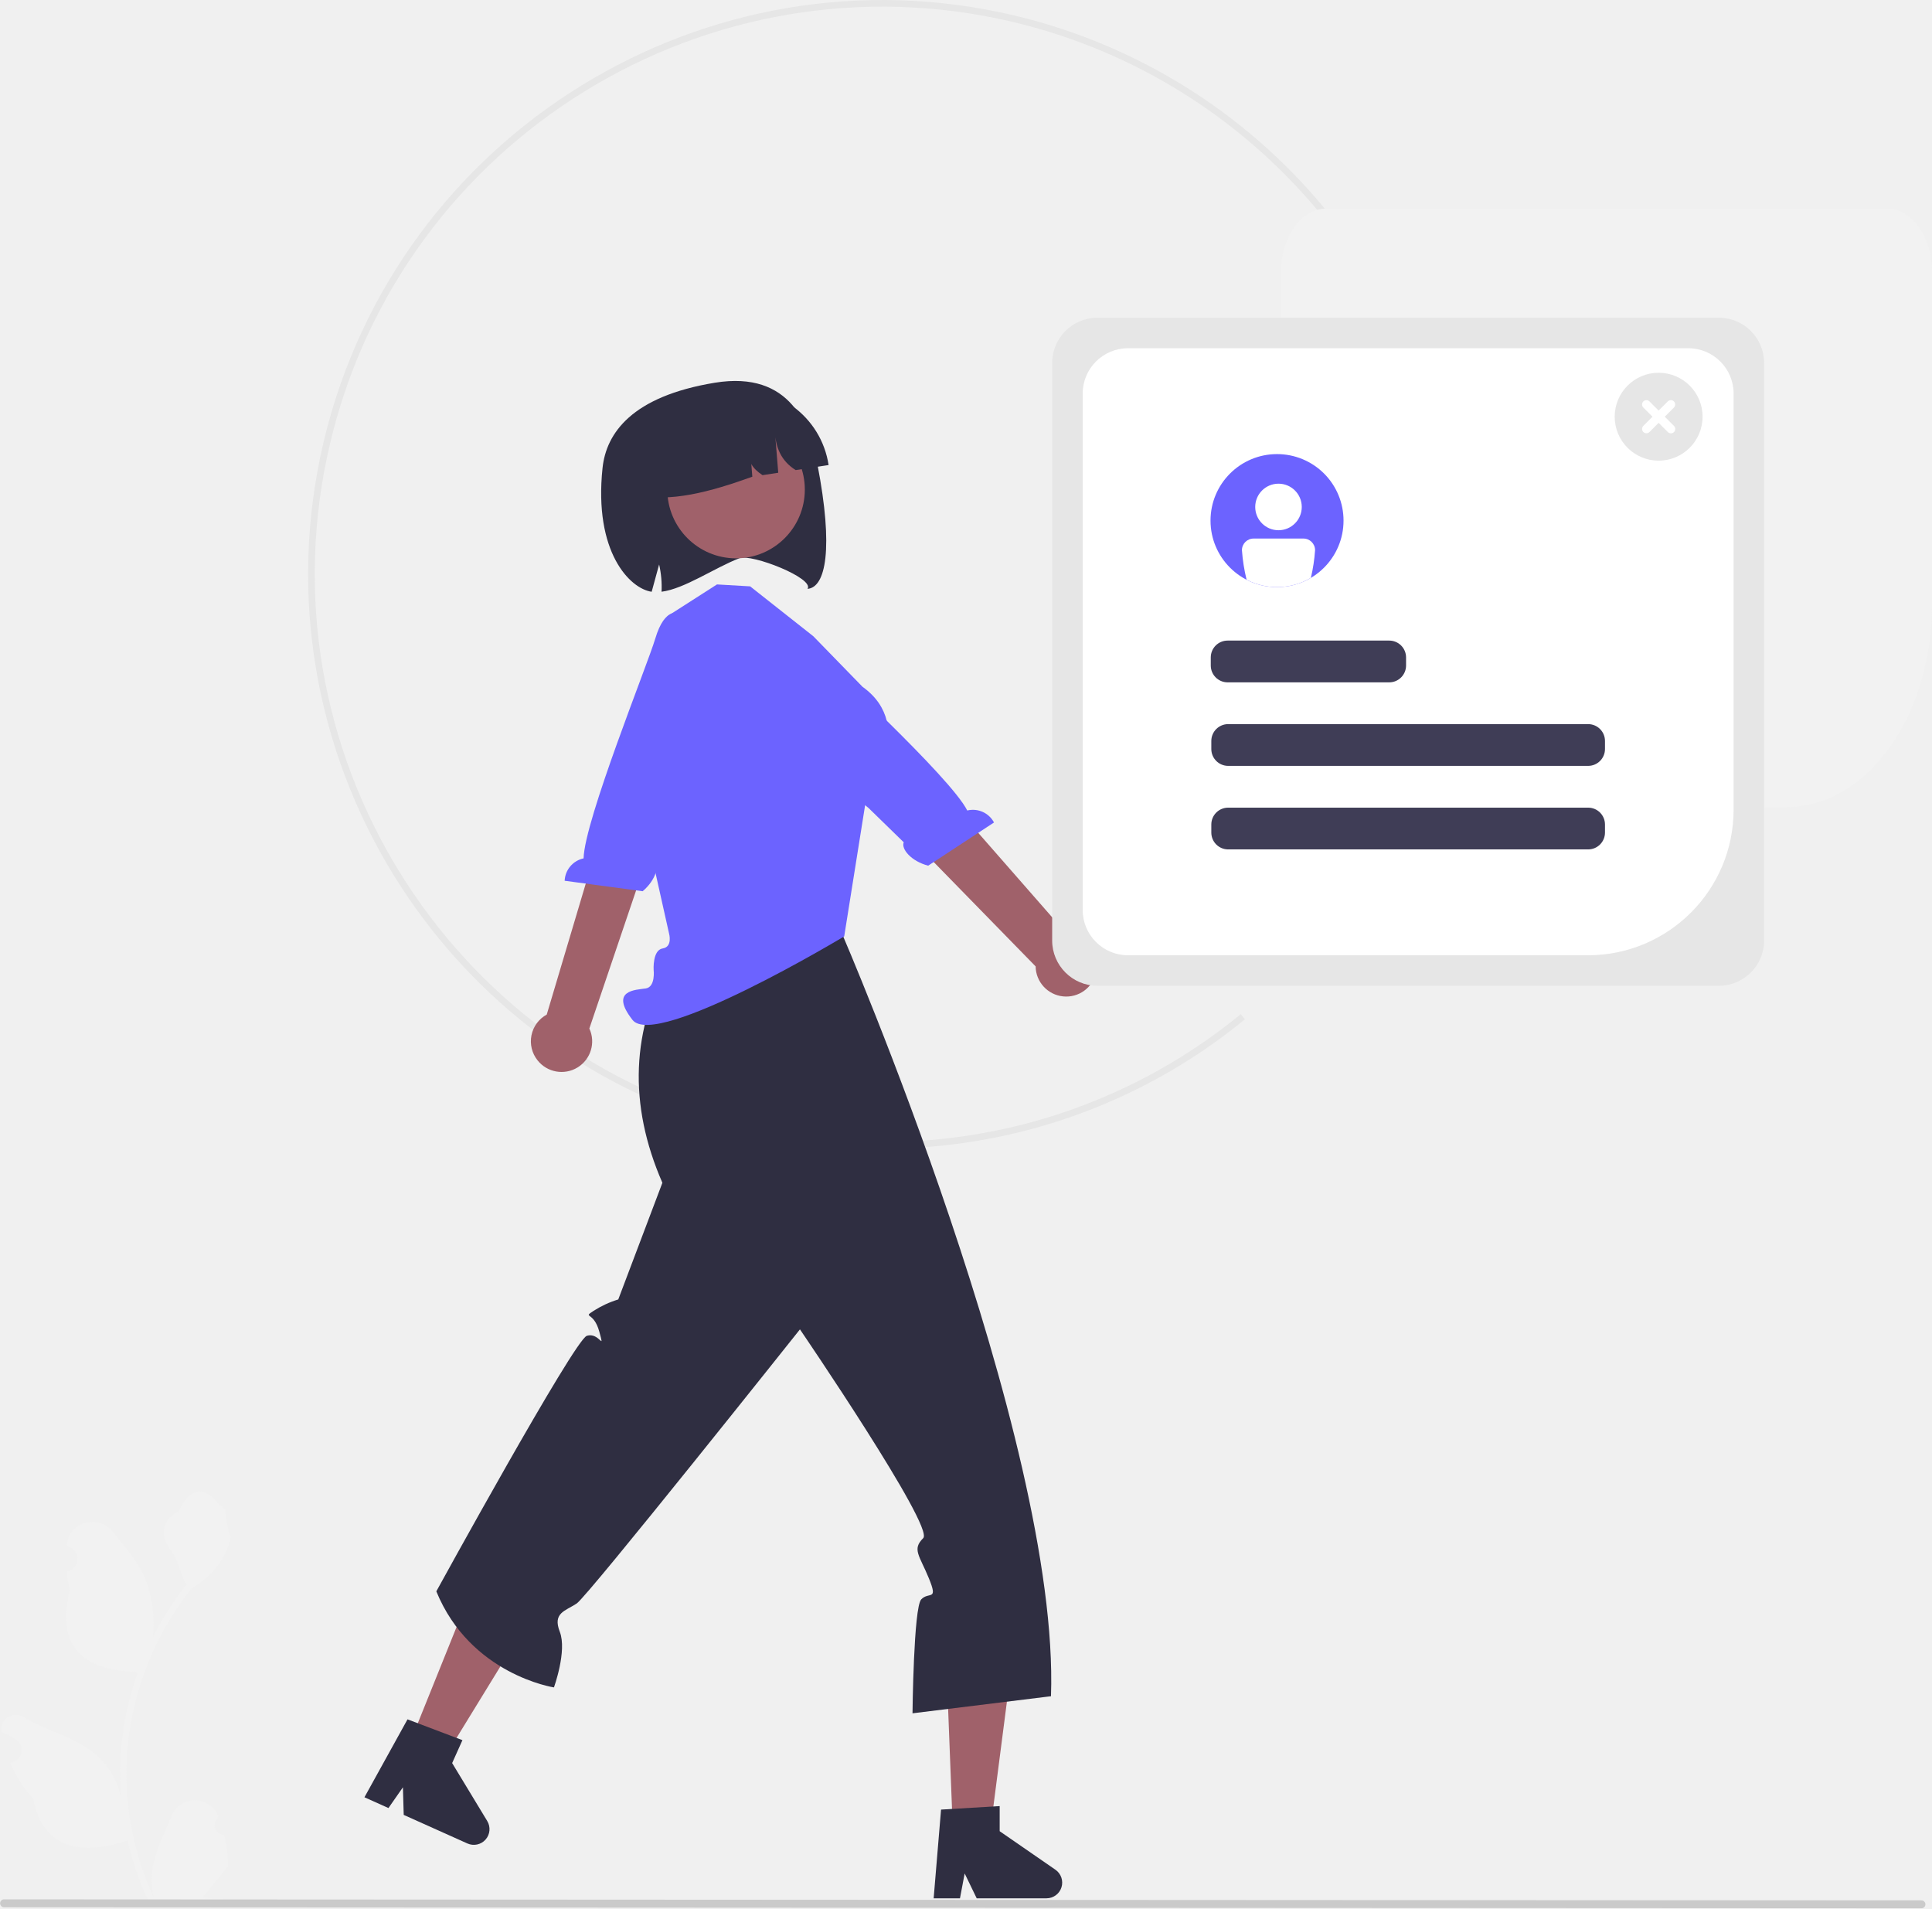
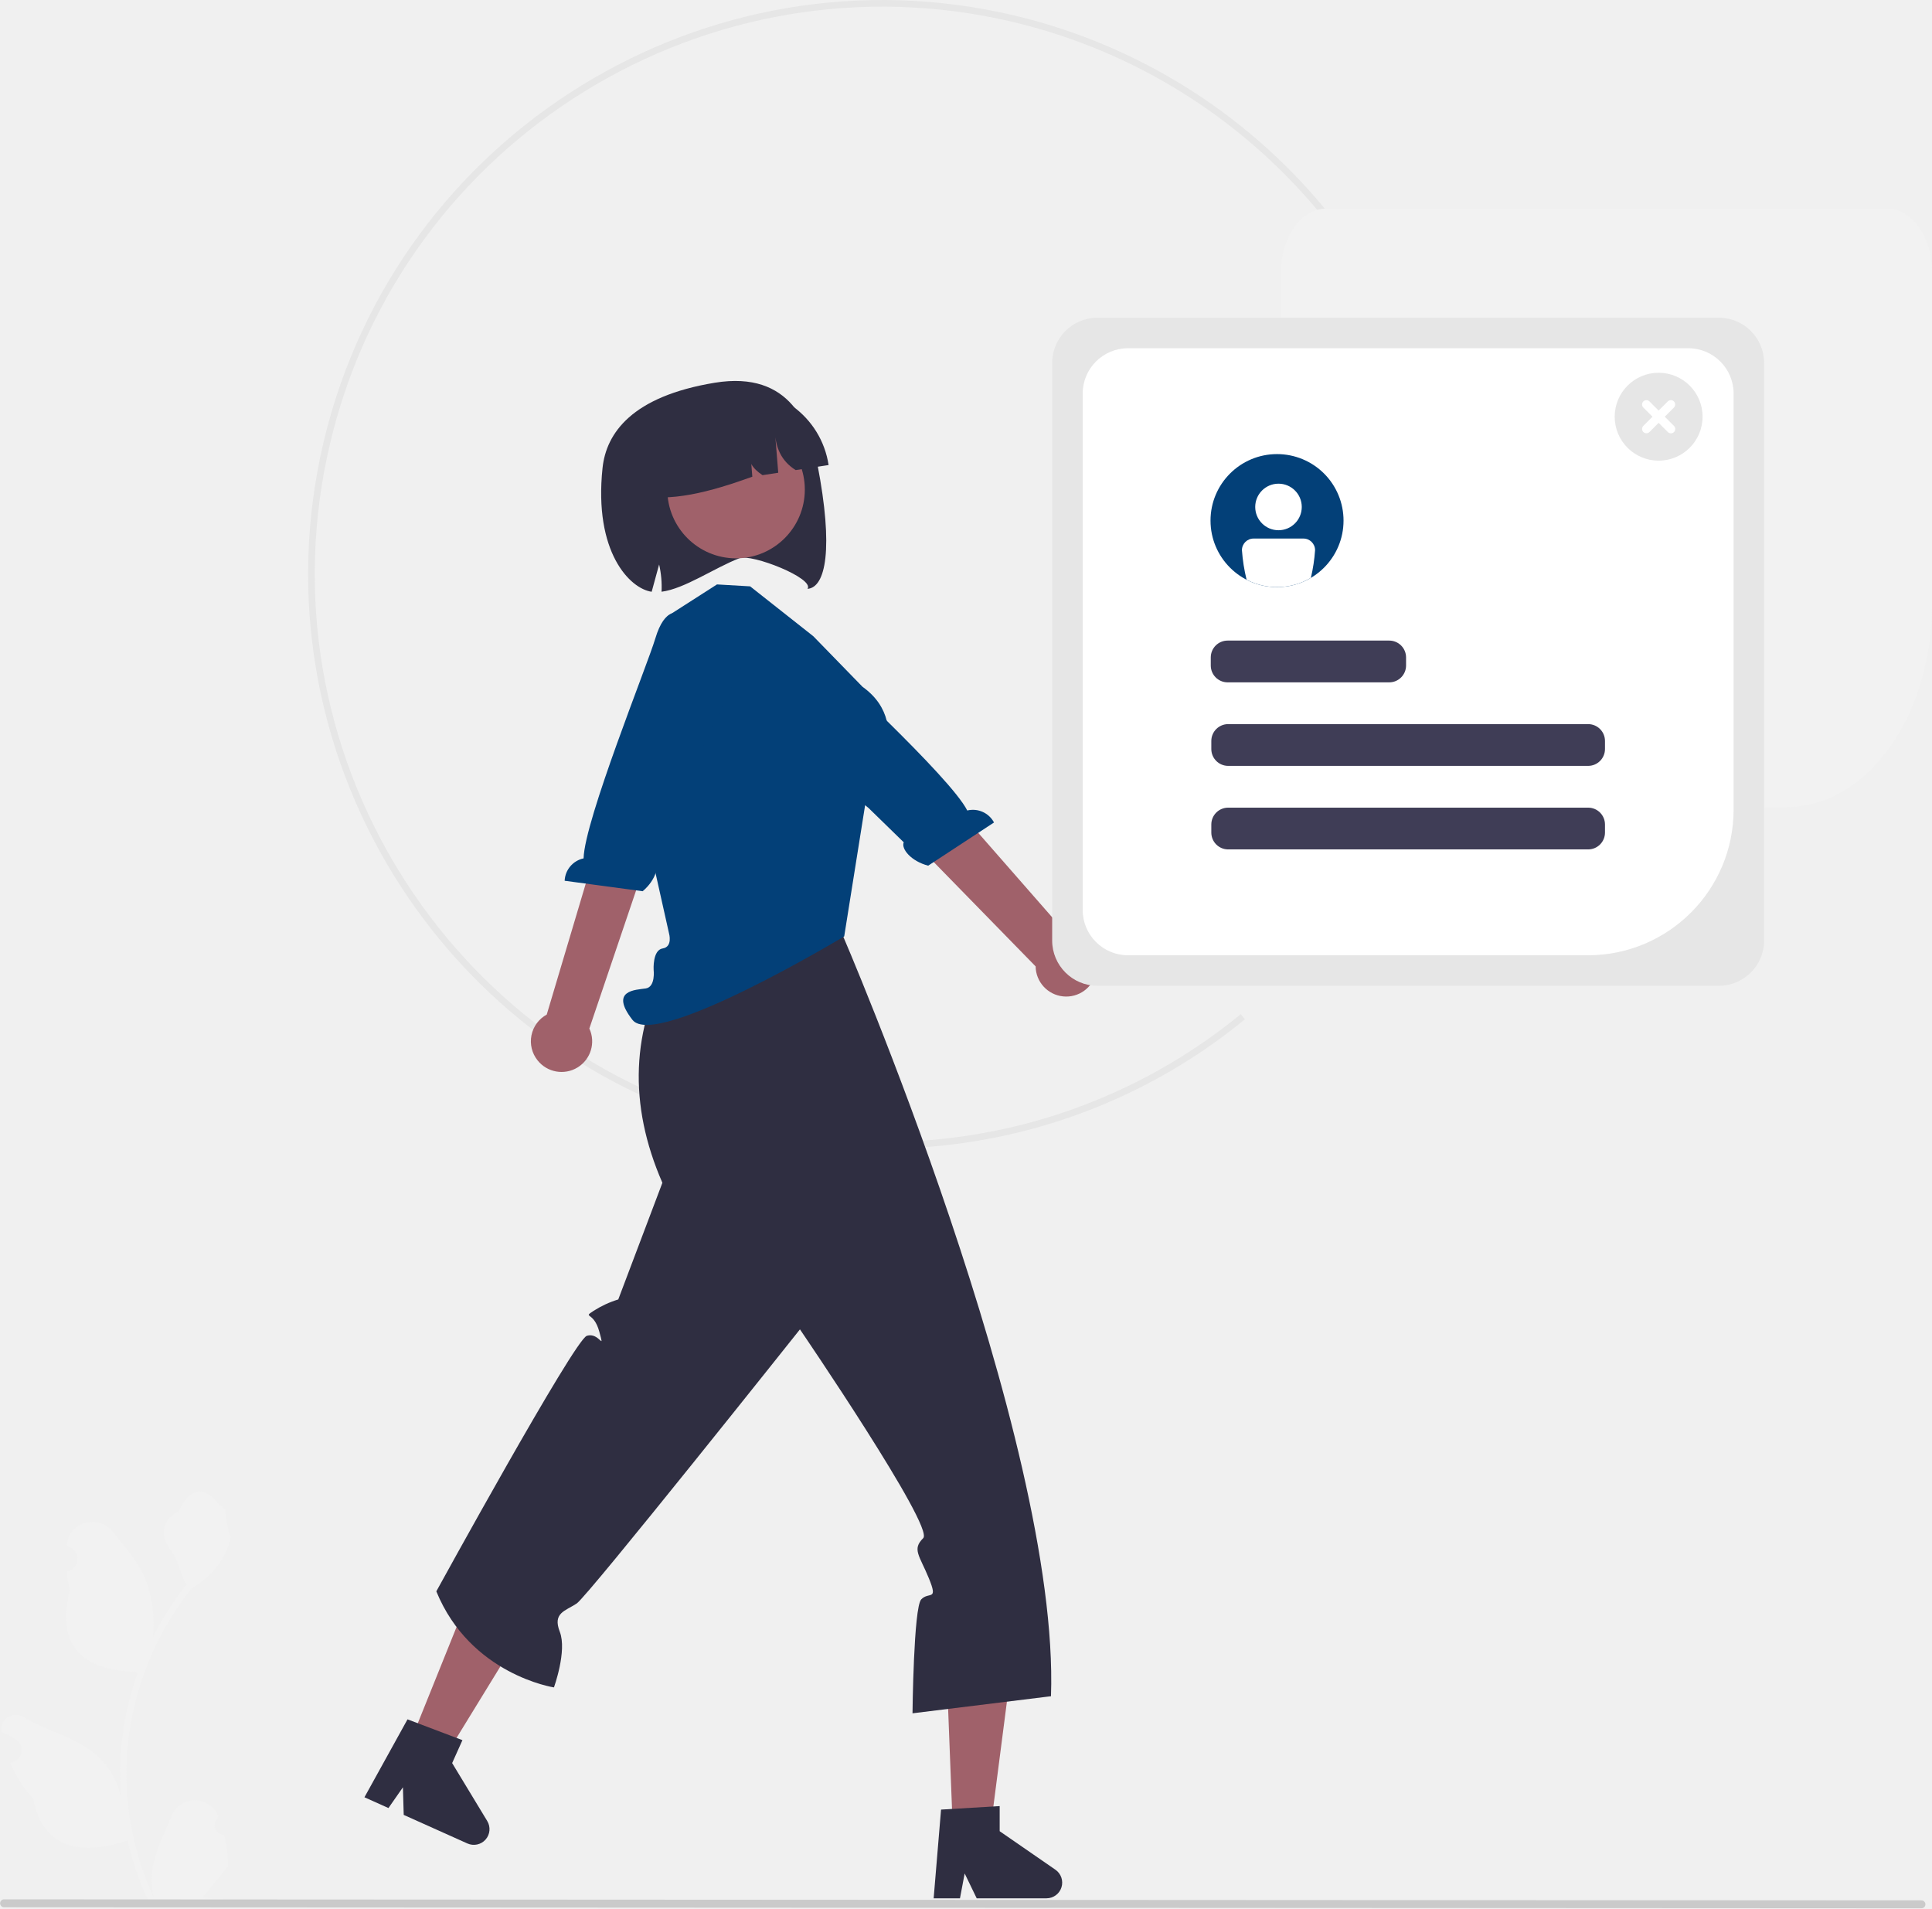
<svg xmlns="http://www.w3.org/2000/svg" data-name="Layer 1" width="581.139" height="573.951" viewBox="0 0 581.139 573.951">
  <path d="M534.894,503.733c-92.639-22.009-150.101-115.281-128.092-207.92S522.082,145.712,614.722,167.721A173.062,173.062,0,0,1,735.142,271.56l-1.856.745a171.058,171.058,0,0,0-119.026-102.639C522.694,147.913,430.501,204.71,408.747,296.275S443.79,480.034,535.356,501.788a169.588,169.588,0,0,0,147.284-33.743l1.262,1.55A171.569,171.569,0,0,1,534.894,503.733Z" transform="translate(-309.4305 -163.0243)" fill="#e6e6e6" />
  <path d="M846.796,405.769H708.386c-7.504,0-13.609-8.482-13.609-18.907V244.66c0-10.425,6.105-18.907,13.609-18.907H876.961c7.504,0,13.609,8.482,13.609,18.907v100.294C890.57,378.488,870.933,405.769,846.796,405.769Z" transform="translate(-309.4305 -163.0243)" fill="#f2f2f2" />
  <polygon points="286.667 551.826 297.705 551.826 308.432 468.807 283.432 468.807 286.667 551.826" fill="#a0616a" />
  <path d="M592.496,707.291l17.634-1.053v7.555l16.765,11.579a4.719,4.719,0,0,1-2.682,8.603l-20.994,0-3.619-7.473-1.413,7.473h-7.916Z" transform="translate(-309.4305 -163.0243)" fill="#2f2e41" />
  <polygon points="122.771 525.497 132.841 530.016 176.618 458.665 153.81 448.43 122.771 525.497" fill="#a0616a" />
  <path d="M432.01,680.149l16.519,6.26-3.093,6.893,10.555,17.428a4.719,4.719,0,0,1-5.969,6.751l-19.154-8.595-.242-8.3-4.349,6.24-7.222-3.241Z" transform="translate(-309.4305 -163.0243)" fill="#2f2e41" />
  <path d="M511.617,450.692l51.056-6.923s65.637,151.799,62.889,229.425l-41.652,5.138s.317-31.831,2.628-34.266,5.161.662,2.311-6.302-5.138-8.724-1.714-12.12-37.082-62.788-37.082-62.788-63.737,80.167-67.157,82.447-7.307,2.783-5.079,8.518-1.764,16.722-1.764,16.722-25.118-3.81-35.379-28.893c0,0,41.494-75.592,45.26-76.846s5.477,5.016,3.767-1.255-5.131-3.991-1.71-6.271a30.163,30.163,0,0,1,7.411-3.42l13.272-35.088C498.441,495.3,499.096,472.585,511.617,450.692Z" transform="translate(-309.4305 -163.0243)" fill="#2f2e41" />
  <polygon points="201.697 247.499 203.571 264.88 202.468 287.673 252.953 281.675 257.697 247.499 251.653 247.558 201.697 247.499" fill="#ffb6b6" />
-   <path d="M554.07,354.381l-19-15h0l-9.974-.58-14.799,9.481-3.624,18.487-8.57,20.818,12.57,56.182s1.179,4.032-1.911,4.516-2.719,6.427-2.719,6.427.629,5.15-2.371,5.604-11.0.454-4,9.454,63.694-25.11,63.694-25.11l6.713-42.123s15.595-20.946-1.2-32.942Z" transform="translate(-309.4305 -163.0243)" fill="#6c63ff" />
+   <path d="M554.07,354.381l-19-15h0l-9.974-.58-14.799,9.481-3.624,18.487-8.57,20.818,12.57,56.182s1.179,4.032-1.911,4.516-2.719,6.427-2.719,6.427.629,5.15-2.371,5.604-11.0.454-4,9.454,63.694-25.11,63.694-25.11l6.713-42.123s15.595-20.946-1.2-32.942Z" transform="translate(-309.4305 -163.0243)" fill="#034078" />
  <path d="M471.126,481.939a9.157,9.157,0,0,1,2.763-13.767l23.899-80.205,14.944,7.524L486.706,472.366a9.207,9.207,0,0,1-15.58,9.573Z" transform="translate(-309.4305 -163.0243)" fill="#a0616a" />
-   <path d="M513.729,347.54s-4.272-2.27-7.194,7.554c-2.339,7.865-21.321,54.713-21.563,66.103a7.194,7.194,0,0,0-5.696,6.733l23.469,3.145c4.101-3.459,5.177-8.131,3.59-9.517l5.096-13.917,21.258-44.279L516.846,349.126Z" transform="translate(-309.4305 -163.0243)" fill="#6c63ff" />
+   <path d="M513.729,347.54s-4.272-2.27-7.194,7.554c-2.339,7.865-21.321,54.713-21.563,66.103a7.194,7.194,0,0,0-5.696,6.733l23.469,3.145c4.101-3.459,5.177-8.131,3.59-9.517l5.096-13.917,21.258-44.279L516.846,349.126Z" transform="translate(-309.4305 -163.0243)" fill="#034078" />
  <path d="M639.13,455.576a9.157,9.157,0,0,0-8.445-11.218l-54.824-62.613-11.63,13.877,56.711,58.061a9.207,9.207,0,0,0,18.187,1.894Z" transform="translate(-309.4305 -163.0243)" fill="#a0616a" />
-   <path d="M542.597,352.816s2.87-3.894,9.753,3.7c5.51,6.08,42.884,40.113,48.028,50.278a7.194,7.194,0,0,1,8.048,3.608l-19.801,12.985c-5.193-1.345-8.184-5.092-7.353-7.029l-10.613-10.345-38.316-30.732,8.129-19.687Z" transform="translate(-309.4305 -163.0243)" fill="#6c63ff" />
+   <path d="M542.597,352.816s2.87-3.894,9.753,3.7c5.51,6.08,42.884,40.113,48.028,50.278a7.194,7.194,0,0,1,8.048,3.608l-19.801,12.985c-5.193-1.345-8.184-5.092-7.353-7.029l-10.613-10.345-38.316-30.732,8.129-19.687Z" transform="translate(-309.4305 -163.0243)" fill="#034078" />
  <path d="M552.323,340.129c2.2-3.16-16.81-10.63-20.49-9.21-7.55,2.93-16.47,9.19-23.41,10.08a30.133,30.133,0,0,0-.73-8.2c-.75,2.73-1.49,5.47-2.24,8.21-6.55-.93-17.46-11.91-14.78-37.24,1.11-10.43,8.76-21.52,33.76-25.63,23.08-3.78,28.71,13.35,30.87,24.54C560.223,328.089,557.793,339.739,552.323,340.129Z" transform="translate(-309.4305 -163.0243)" fill="#2f2e41" />
  <circle cx="221.407" cy="147.251" r="20.681" fill="#a0616a" />
  <path d="M558.673,302.896l0,0-9.906,1.514c-4.369-2.736-6.033-6.797-6.241-11.569l.996,12.371-4.735.724c-3.09-2.062-4.471-4.295-3.64-6.749l.581,7.216c-12.621,4.547-24.854,7.901-35.182,5.377l0,0a26.822,26.822,0,0,1,22.462-30.566l5.099-.779A26.822,26.822,0,0,1,558.673,302.896Z" transform="translate(-309.4305 -163.0243)" fill="#2f2e41" />
  <path d="M376.899,714.873a2.807,2.807,0,0,1-2.035-4.866l.192-.765q-.038-.092-.076-.184a7.539,7.539,0,0,0-13.907.052c-2.275,5.478-5.17,10.966-5.883,16.758a22.304,22.304,0,0,0,.392,7.671,89.42,89.42,0,0,1-8.134-37.139,86.307,86.307,0,0,1,.535-9.628q.443-3.931,1.231-7.807A90.455,90.455,0,0,1,367.152,640.628a24.073,24.073,0,0,0,10.012-10.387,18.363,18.363,0,0,0,1.67-5.018c-.487.064-1.838-7.359-1.47-7.815-.679-1.031-1.895-1.543-2.637-2.549-3.689-5.002-8.773-4.129-11.426,2.669-5.669,2.861-5.724,7.606-2.245,12.169,2.213,2.903,2.517,6.832,4.459,9.94-.2.256-.408.503-.607.759a91.039,91.039,0,0,0-9.502,15.054A37.846,37.846,0,0,0,353.145,637.871c-2.163-5.217-6.216-9.611-9.786-14.122-4.288-5.418-13.08-3.053-13.836,3.814q-.011.1-.021.199.795.449,1.557.952a3.808,3.808,0,0,1-1.535,6.93l-.078.012a37.89,37.89,0,0,0,.999,5.665c-4.58,17.71,5.307,24.16,19.424,24.45.312.16.615.32.927.471a92.924,92.924,0,0,0-5.002,23.539,88.135,88.135,0,0,0,.064,14.231l-.024-.168a23.289,23.289,0,0,0-7.95-13.448c-6.118-5.026-14.762-6.877-21.363-10.916a4.371,4.371,0,0,0-6.694,4.252q.013.088.027.176a25.578,25.578,0,0,1,2.868,1.382q.795.449,1.557.952a3.808,3.808,0,0,1-1.535,6.93l-.078.012c-.056.008-.104.016-.16.024a37.923,37.923,0,0,0,6.975,10.923c2.863,15.46,15.162,16.927,28.318,12.425h.008A92.897,92.897,0,0,0,354.048,734.777h22.293c.08-.248.152-.503.224-.751a25.329,25.329,0,0,1-6.169-.367c1.654-2.03,3.308-4.075,4.962-6.105a1.384,1.384,0,0,0,.104-.12c.839-1.039,1.686-2.069,2.525-3.108l0-.001a37.102,37.102,0,0,0-1.087-9.451Z" transform="translate(-309.4305 -163.0243)" fill="#f2f2f2" />
  <path d="M310.621,736.668l576.75.307a1.191,1.191,0,1,0,0-2.381l-576.75-.307a1.191,1.191,0,0,0,0,2.381Z" transform="translate(-309.4305 -163.0243)" fill="#cacaca" />
  <path d="M826.464,459.519H639.528a13.625,13.625,0,0,1-13.609-13.609V272.187a13.625,13.625,0,0,1,13.609-13.609h186.936a13.625,13.625,0,0,1,13.609,13.609V445.91A13.625,13.625,0,0,1,826.464,459.519Z" transform="translate(-309.4305 -163.0243)" fill="#e6e6e6" />
  <path d="M787.119,450.34H648.71a13.625,13.625,0,0,1-13.609-13.609V281.374a13.625,13.625,0,0,1,13.609-13.609H817.284a13.625,13.625,0,0,1,13.609,13.609V406.566A43.823,43.823,0,0,1,787.119,450.34Z" transform="translate(-309.4305 -163.0243)" fill="#fff" />
-   <path d="M713.561,319.602a20.005,20.005,0,1,1-20.01-20A19.983,19.983,0,0,1,713.561,319.602Z" transform="translate(-309.4305 -163.0243)" fill="#6c63ff" />
+   <path d="M713.561,319.602a20.005,20.005,0,1,1-20.01-20A19.983,19.983,0,0,1,713.561,319.602Z" transform="translate(-309.4305 -163.0243)" fill="#034078" />
  <rect x="364.194" y="192.666" width="58.745" height="12.562" rx="5.07" fill="#3f3d56" />
  <rect x="364.359" y="217.79" width="118.415" height="12.562" rx="5.07" fill="#3f3d56" />
  <rect x="364.359" y="242.914" width="118.415" height="12.562" rx="5.07" fill="#3f3d56" />
  <circle cx="384.567" cy="152.476" r="7" fill="#fff" />
  <path d="M701.501,325.002h-15a3.504,3.504,0,0,0-3.5,3.5,52.96,52.96,0,0,0,1.4,8.89,19.986,19.986,0,0,0,19.34-.57,52.457,52.457,0,0,0,1.26-8.32A3.504,3.504,0,0,0,701.501,325.002Z" transform="translate(-309.4305 -163.0243)" fill="#fff" />
  <path d="M808.341,301.574A13.218,13.218,0,1,1,821.559,288.356,13.218,13.218,0,0,1,808.341,301.574Z" transform="translate(-309.4305 -163.0243)" fill="#e6e6e6" />
  <path d="M812.951,291.122,810.185,288.356l2.766-2.766a1.304,1.304,0,0,0-1.844-1.844l-2.766,2.766-2.766-2.766a1.304,1.304,0,0,0-1.844,1.844l2.766,2.766-2.766,2.766a1.304,1.304,0,0,0,1.844,1.844l2.766-2.766,2.766,2.766a1.304,1.304,0,1,0,1.844-1.844Z" transform="translate(-309.4305 -163.0243)" fill="#fff" />
</svg>
